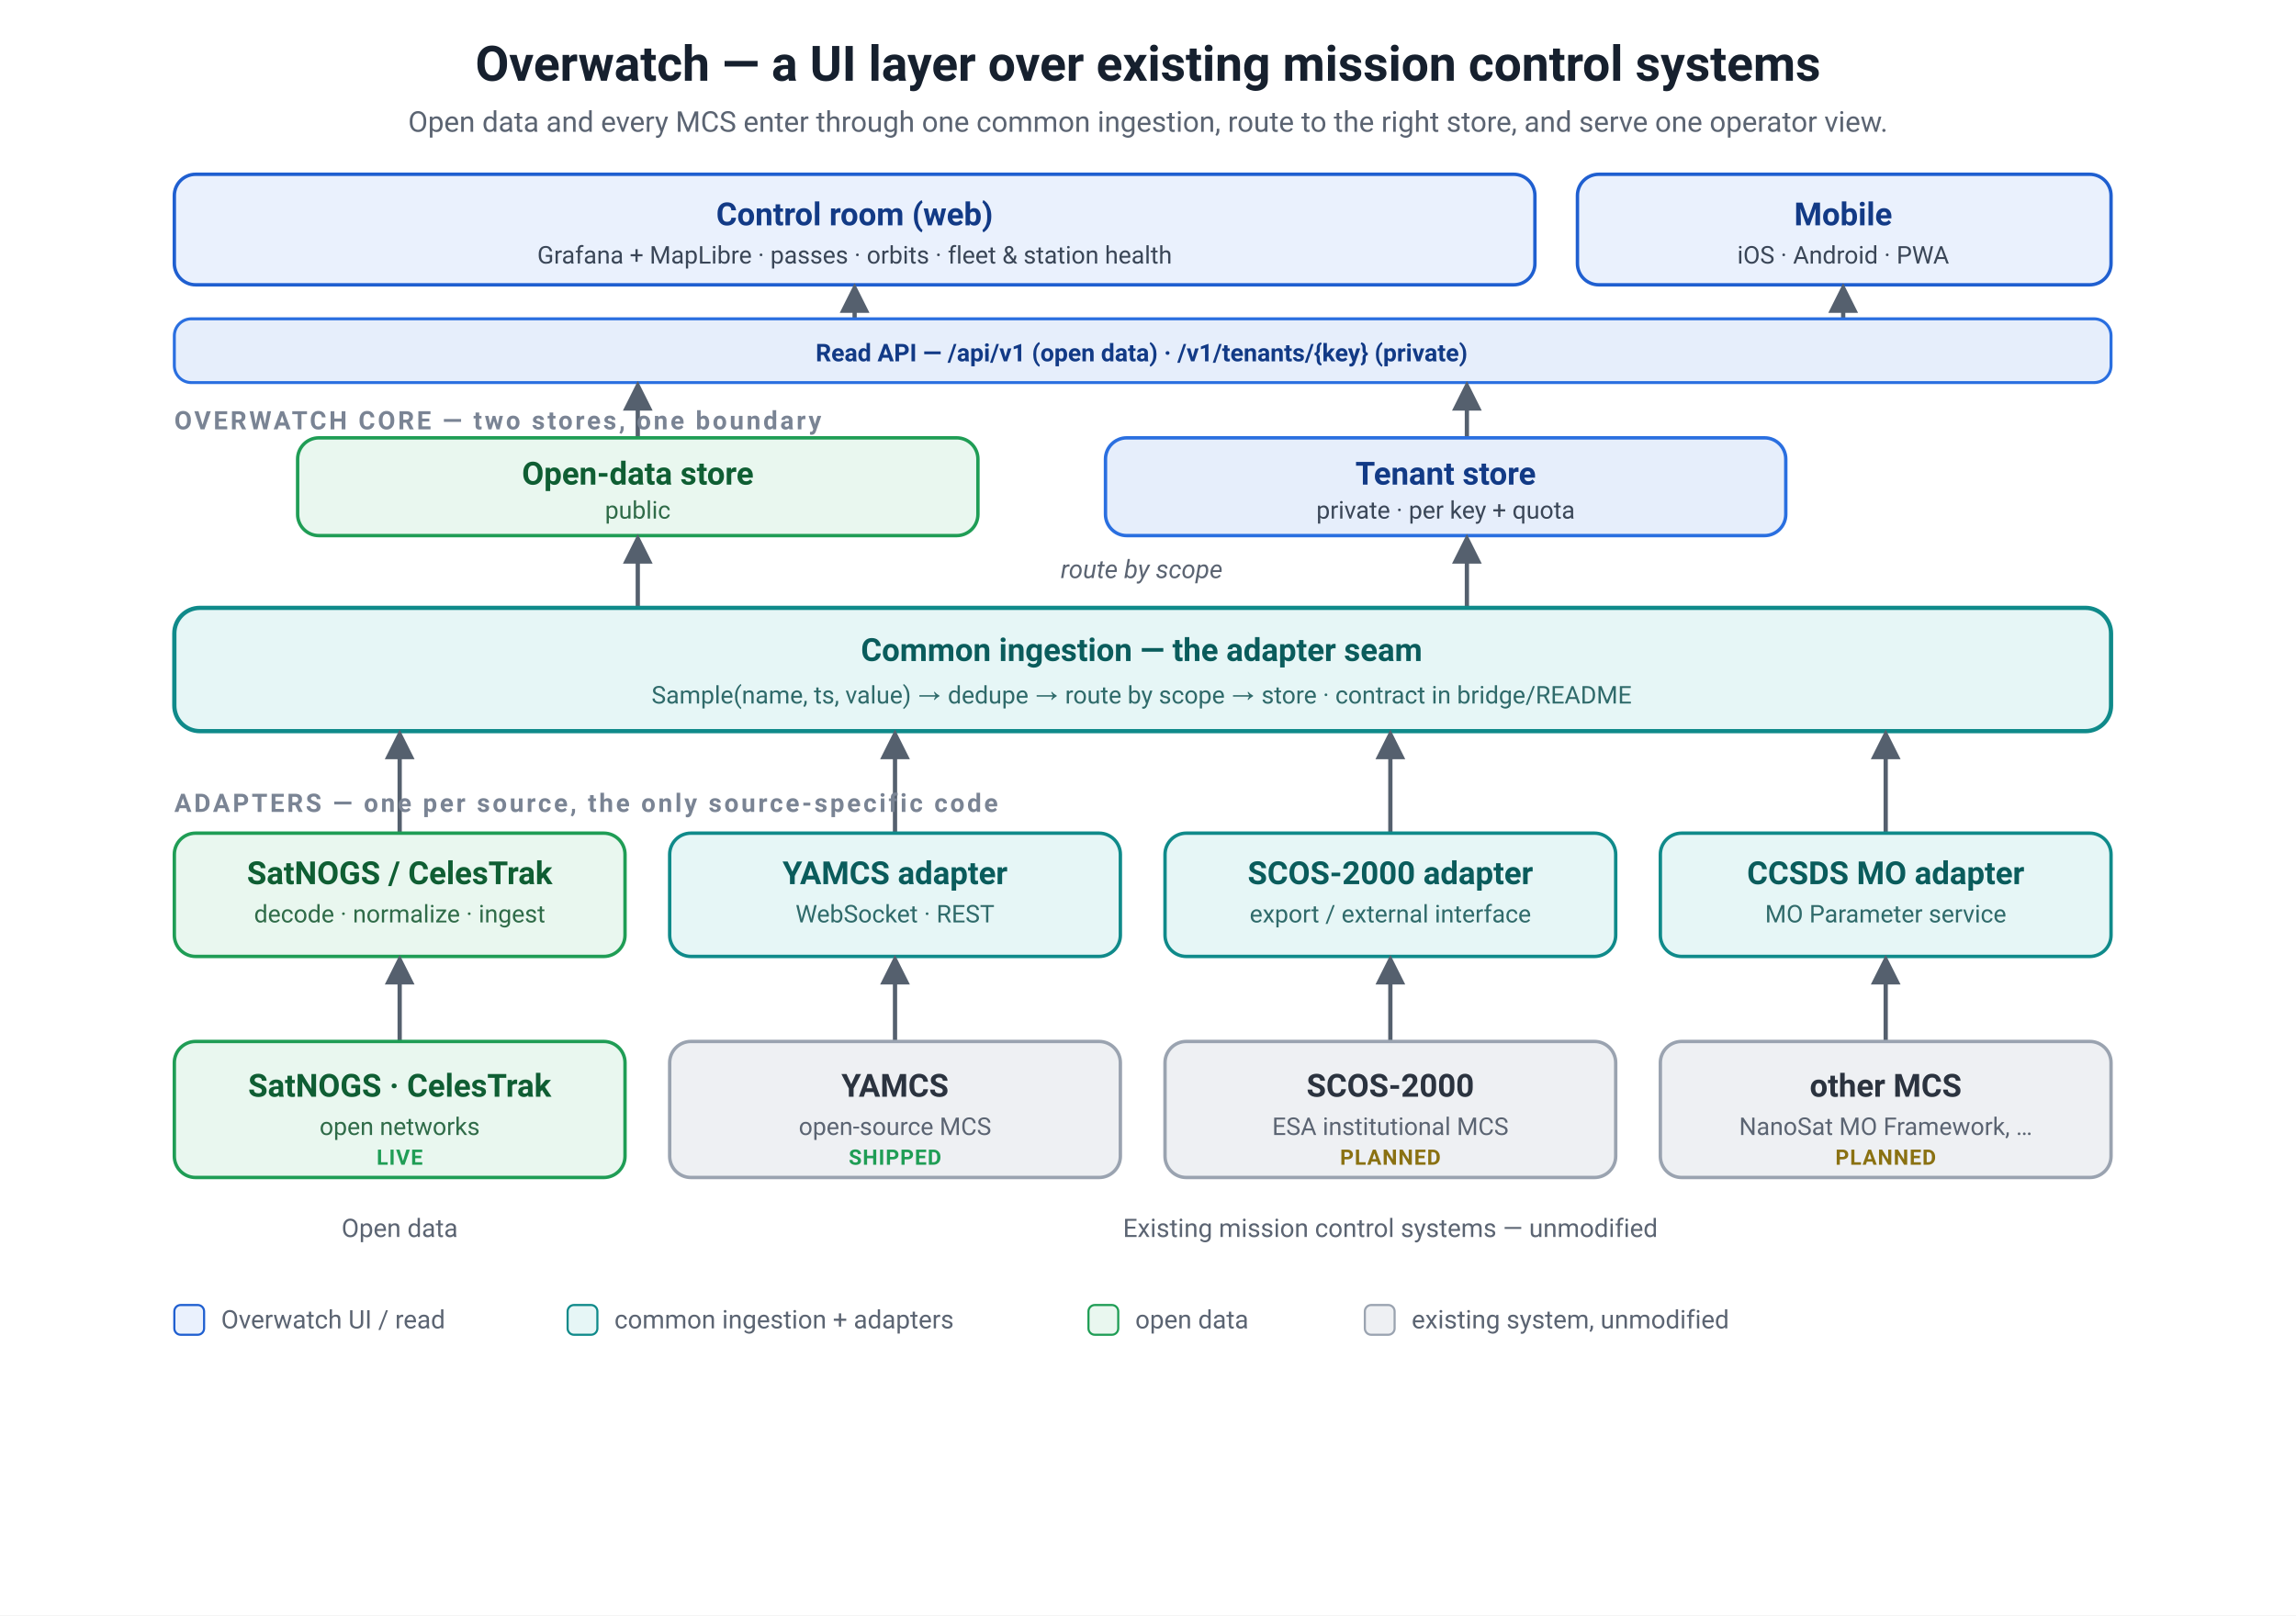
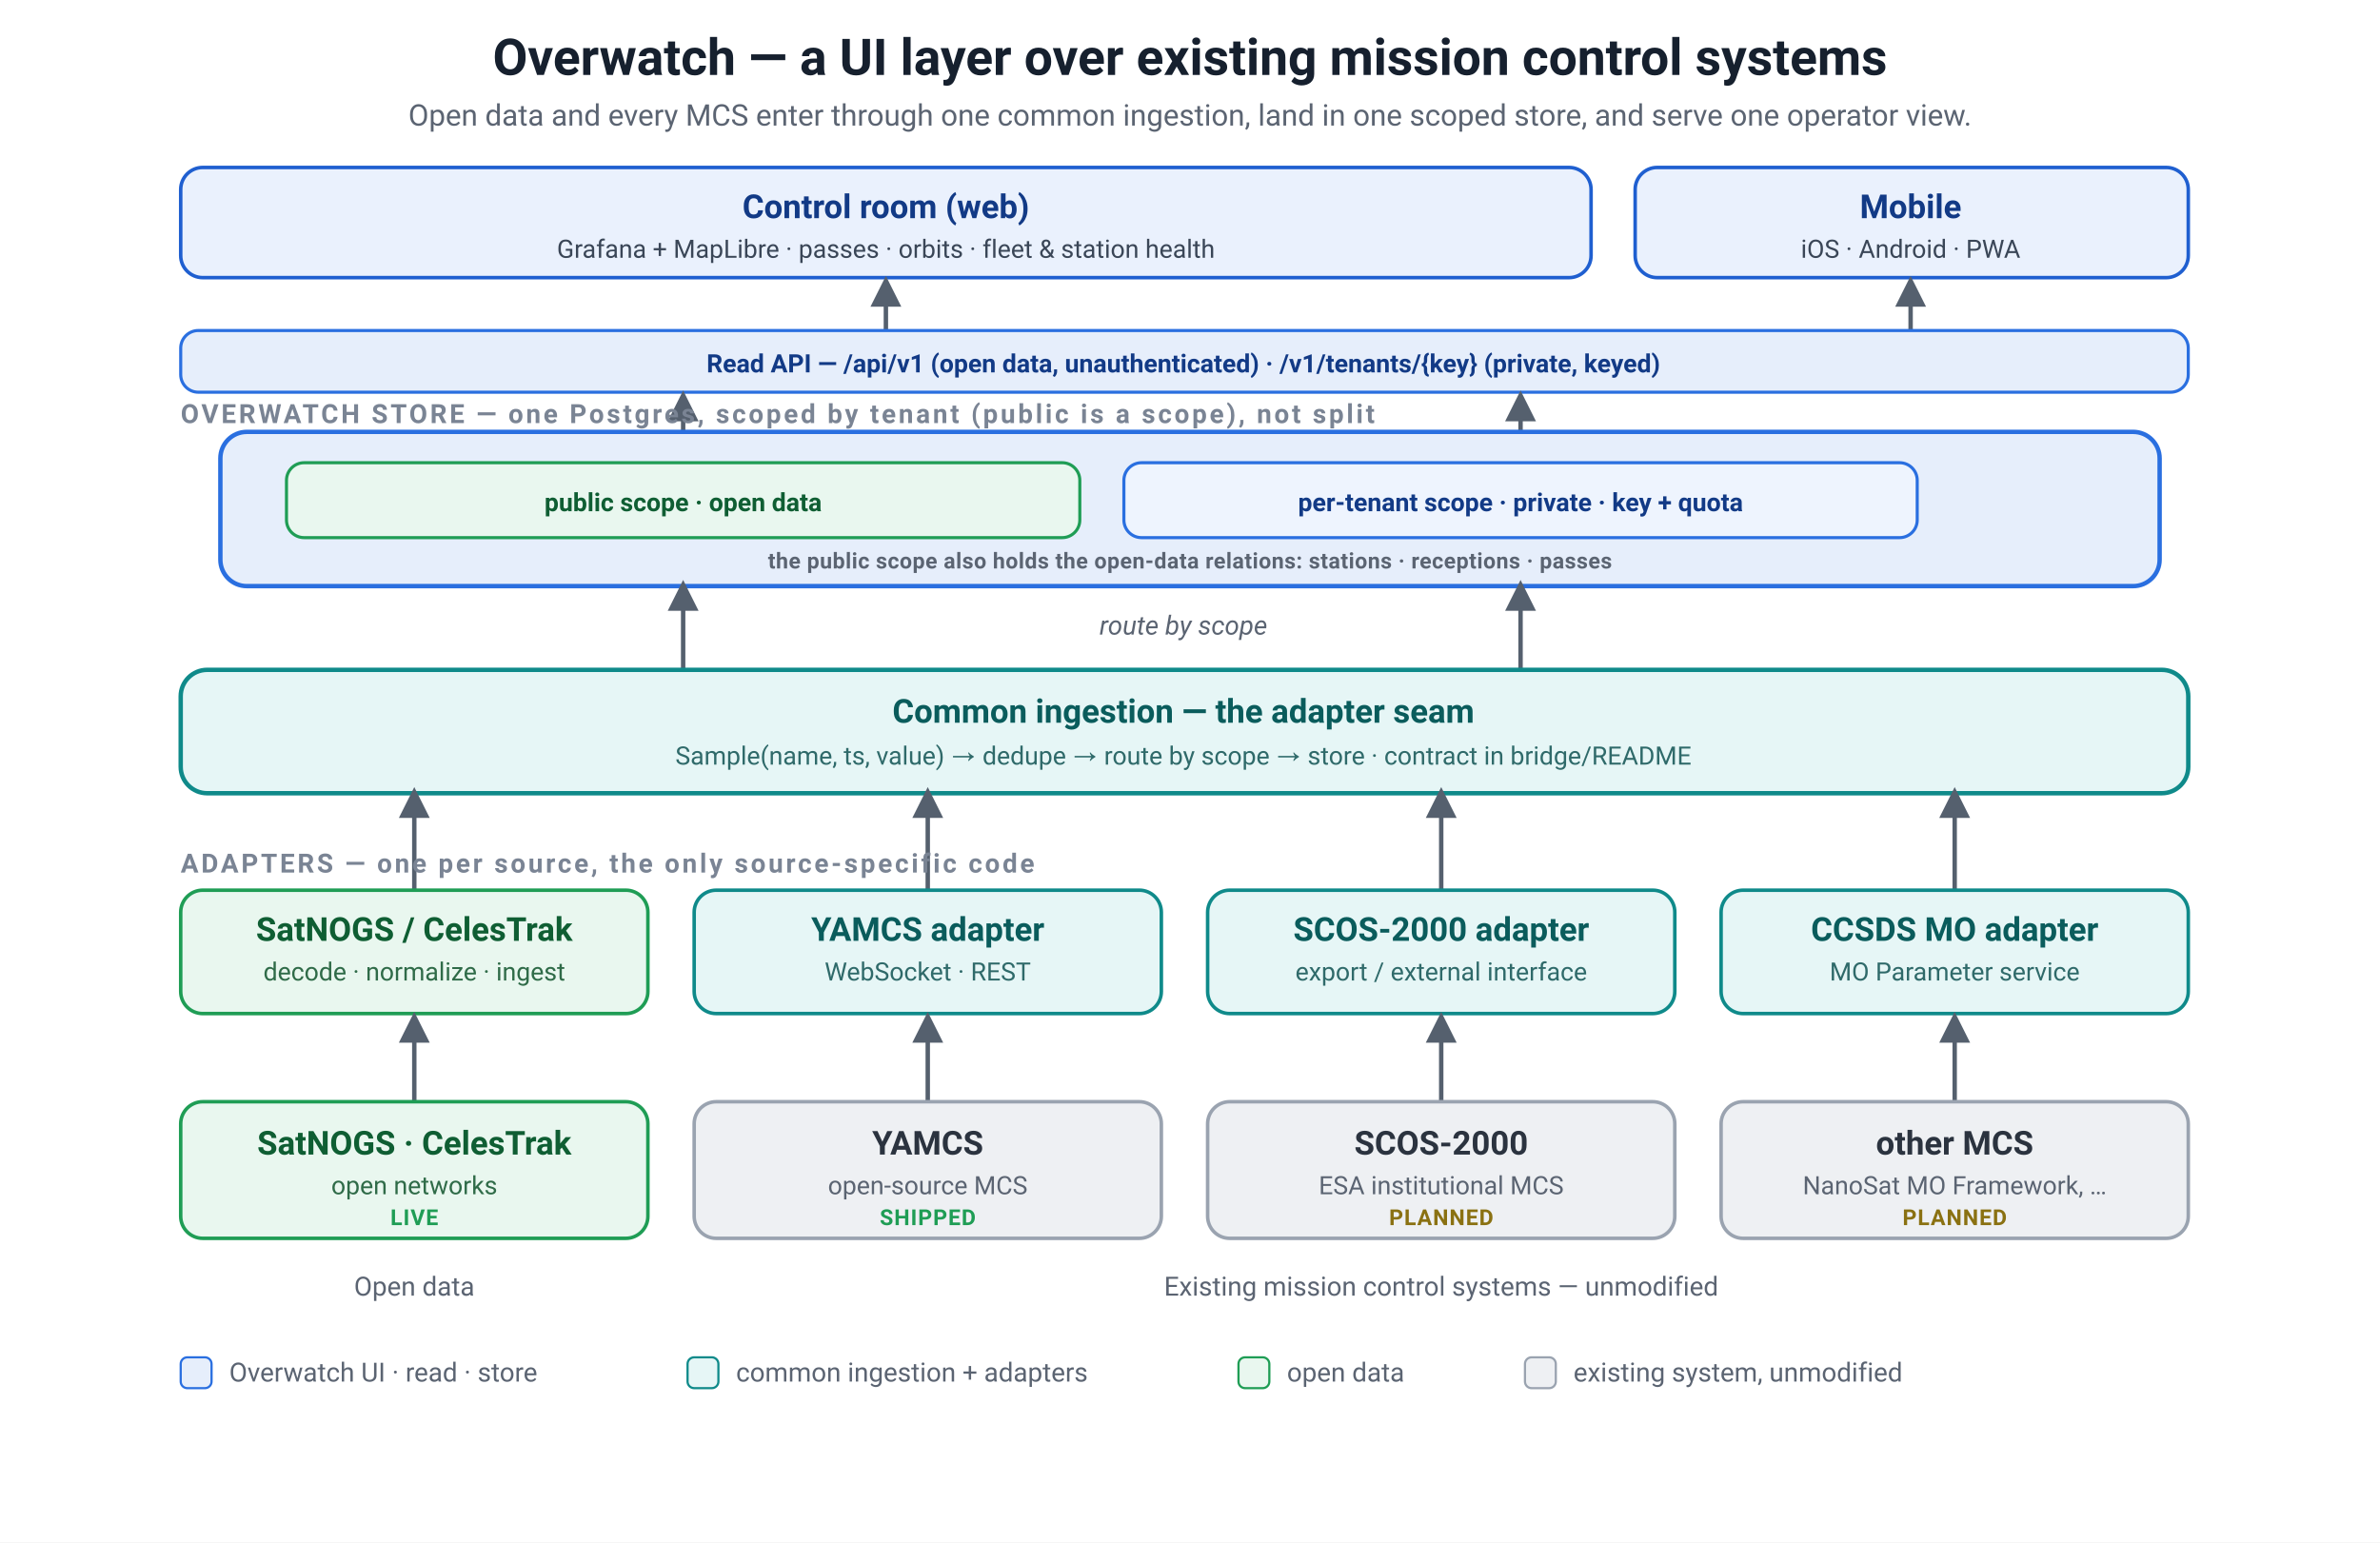
- <svg xmlns="http://www.w3.org/2000/svg" viewBox="0 0 1080 760" font-family="-apple-system, Segoe UI, Roboto, Helvetica, Arial, sans-serif">
+ <svg xmlns="http://www.w3.org/2000/svg" viewBox="0 0 1080 700" font-family="-apple-system, Segoe UI, Roboto, Helvetica, Arial, sans-serif">
  <defs>
    <marker id="arrow" viewBox="0 0 10 10" refX="8" refY="5" markerWidth="7" markerHeight="7" orient="auto-start-reverse">
      <path d="M0,0 L10,5 L0,10 z" fill="#55606e" />
    </marker>
    <style>
      .title { font-size: 23px; font-weight: 700; fill: #16202e; }
      .subtitle { font-size: 13.5px; fill: #5b6472; }
      .band { font-size: 12px; font-weight: 700; fill: #7a8494; letter-spacing: .1em; }
      .btitle { font-size: 15px; font-weight: 650; }
      .bsub { font-size: 11.5px; }
      .cap { font-size: 12px; fill: #5b6472; }
      .tag { font-size: 10px; font-weight: 700; letter-spacing: .04em; }
      .flow { stroke: #55606e; stroke-width: 2; fill: none; }
    </style>
  </defs>
-   <rect x="0" y="0" width="1080" height="760" fill="#ffffff" />
-   <text x="540" y="38" text-anchor="middle" class="title">Overwatch — a UI layer over existing mission control systems</text>
-   <text x="540" y="62" text-anchor="middle" class="subtitle">Open data and every MCS enter through one common ingestion, route to the right store, and serve one operator view.</text>
-   <rect x="82" y="82" width="640" height="52" rx="10" fill="#eaf1fd" stroke="#1f5fd0" stroke-width="1.6" />
-   <text x="402" y="106" text-anchor="middle" class="btitle" fill="#123a86">Control room (web)</text>
-   <text x="402" y="124" text-anchor="middle" class="bsub" fill="#3a4657">Grafana + MapLibre · passes · orbits · fleet &amp; station health</text>
-   <rect x="742" y="82" width="251" height="52" rx="10" fill="#eaf1fd" stroke="#1f5fd0" stroke-width="1.6" />
-   <text x="867" y="106" text-anchor="middle" class="btitle" fill="#123a86">Mobile</text>
-   <text x="867" y="124" text-anchor="middle" class="bsub" fill="#3a4657">iOS · Android · PWA</text>
-   <path class="flow" d="M402,150 L402,136" marker-end="url(#arrow)" />
-   <path class="flow" d="M867,150 L867,136" marker-end="url(#arrow)" />
-   <rect x="82" y="150" width="911" height="30" rx="8" fill="#e6eefb" stroke="#2a6fe0" stroke-width="1.4" />
-   <text x="537" y="170" text-anchor="middle" class="bsub" fill="#123a86" font-weight="650">Read API — /api/v1 (open data)  ·  /v1/tenants/{key} (private)</text>
-   <path class="flow" d="M300,206 L300,182" marker-end="url(#arrow)" />
-   <path class="flow" d="M690,206 L690,182" marker-end="url(#arrow)" />
-   <text x="82" y="202" class="band">OVERWATCH CORE — two stores, one boundary</text>
-   <rect x="140" y="206" width="320" height="46" rx="10" fill="#e9f7ef" stroke="#1f9d55" stroke-width="1.6" />
-   <text x="300" y="228" text-anchor="middle" class="btitle" fill="#0f5e33">Open-data store</text>
-   <text x="300" y="244" text-anchor="middle" class="bsub" fill="#2f6b48">public</text>
-   <rect x="520" y="206" width="320" height="46" rx="10" fill="#e6eefb" stroke="#2a6fe0" stroke-width="1.6" />
-   <text x="680" y="228" text-anchor="middle" class="btitle" fill="#123a86">Tenant store</text>
-   <text x="680" y="244" text-anchor="middle" class="bsub" fill="#3a4657">private · per key + quota</text>
-   <path class="flow" d="M300,286 L300,254" marker-end="url(#arrow)" />
-   <path class="flow" d="M690,286 L690,254" marker-end="url(#arrow)" />
-   <text x="537" y="272" text-anchor="middle" class="cap" font-style="italic">route by scope</text>
-   <rect x="82" y="286" width="911" height="58" rx="12" fill="#e6f6f6" stroke="#0f8a8a" stroke-width="2" />
-   <text x="537" y="311" text-anchor="middle" class="btitle" fill="#0a5c5c">Common ingestion — the adapter seam</text>
-   <text x="537" y="331" text-anchor="middle" class="bsub" fill="#2f6a6a">Sample(name, ts, value)  →  dedupe  →  route by scope  →  store  ·  contract in bridge/README</text>
-   <path class="flow" d="M188,392 L188,346" marker-end="url(#arrow)" />
-   <path class="flow" d="M421,392 L421,346" marker-end="url(#arrow)" />
-   <path class="flow" d="M654,392 L654,346" marker-end="url(#arrow)" />
-   <path class="flow" d="M887,392 L887,346" marker-end="url(#arrow)" />
-   <text x="82" y="382" class="band">ADAPTERS — one per source, the only source-specific code</text>
-   <rect x="82" y="392" width="212" height="58" rx="10" fill="#e9f7ef" stroke="#1f9d55" stroke-width="1.6" />
-   <text x="188" y="416" text-anchor="middle" class="btitle" fill="#0f5e33">SatNOGS / CelesTrak</text>
-   <text x="188" y="434" text-anchor="middle" class="bsub" fill="#2f6b48">decode · normalize · ingest</text>
-   <rect x="315" y="392" width="212" height="58" rx="10" fill="#e6f6f6" stroke="#0f8a8a" stroke-width="1.6" />
-   <text x="421" y="416" text-anchor="middle" class="btitle" fill="#0a5c5c">YAMCS adapter</text>
-   <text x="421" y="434" text-anchor="middle" class="bsub" fill="#2f6a6a">WebSocket · REST</text>
-   <rect x="548" y="392" width="212" height="58" rx="10" fill="#e6f6f6" stroke="#0f8a8a" stroke-width="1.6" />
-   <text x="654" y="416" text-anchor="middle" class="btitle" fill="#0a5c5c">SCOS-2000 adapter</text>
-   <text x="654" y="434" text-anchor="middle" class="bsub" fill="#2f6a6a">export / external interface</text>
-   <rect x="781" y="392" width="212" height="58" rx="10" fill="#e6f6f6" stroke="#0f8a8a" stroke-width="1.6" />
-   <text x="887" y="416" text-anchor="middle" class="btitle" fill="#0a5c5c">CCSDS MO adapter</text>
-   <text x="887" y="434" text-anchor="middle" class="bsub" fill="#2f6a6a">MO Parameter service</text>
-   <path class="flow" d="M188,490 L188,452" marker-end="url(#arrow)" />
-   <path class="flow" d="M421,490 L421,452" marker-end="url(#arrow)" />
-   <path class="flow" d="M654,490 L654,452" marker-end="url(#arrow)" />
-   <path class="flow" d="M887,490 L887,452" marker-end="url(#arrow)" />
-   <rect x="82" y="490" width="212" height="64" rx="10" fill="#e9f7ef" stroke="#1f9d55" stroke-width="1.6" />
-   <text x="188" y="516" text-anchor="middle" class="btitle" fill="#0f5e33">SatNOGS · CelesTrak</text>
-   <text x="188" y="534" text-anchor="middle" class="bsub" fill="#2f6b48">open networks</text>
-   <text x="188" y="548" text-anchor="middle" class="tag" fill="#1f9d55">LIVE</text>
-   <rect x="315" y="490" width="212" height="64" rx="10" fill="#eef0f3" stroke="#9aa3b0" stroke-width="1.6" />
-   <text x="421" y="516" text-anchor="middle" class="btitle" fill="#2b333f">YAMCS</text>
-   <text x="421" y="534" text-anchor="middle" class="bsub" fill="#5b6472">open-source MCS</text>
-   <text x="421" y="548" text-anchor="middle" class="tag" fill="#1f9d55">SHIPPED</text>
-   <rect x="548" y="490" width="212" height="64" rx="10" fill="#eef0f3" stroke="#9aa3b0" stroke-width="1.6" />
-   <text x="654" y="516" text-anchor="middle" class="btitle" fill="#2b333f">SCOS-2000</text>
-   <text x="654" y="534" text-anchor="middle" class="bsub" fill="#5b6472">ESA institutional MCS</text>
-   <text x="654" y="548" text-anchor="middle" class="tag" fill="#8a7112">PLANNED</text>
-   <rect x="781" y="490" width="212" height="64" rx="10" fill="#eef0f3" stroke="#9aa3b0" stroke-width="1.6" />
-   <text x="887" y="516" text-anchor="middle" class="btitle" fill="#2b333f">other MCS</text>
-   <text x="887" y="534" text-anchor="middle" class="bsub" fill="#5b6472">NanoSat MO Framework, …</text>
-   <text x="887" y="548" text-anchor="middle" class="tag" fill="#8a7112">PLANNED</text>
-   <text x="188" y="582" text-anchor="middle" class="cap">Open data</text>
-   <text x="654" y="582" text-anchor="middle" class="cap">Existing mission control systems — unmodified</text>
-   <g transform="translate(82,614)">
-     <rect x="0" y="0" width="14" height="14" rx="3" fill="#eaf1fd" stroke="#1f5fd0" />
-     <text x="22" y="11" class="cap">Overwatch UI / read</text>
-     <rect x="185" y="0" width="14" height="14" rx="3" fill="#e6f6f6" stroke="#0f8a8a" />
-     <text x="207" y="11" class="cap">common ingestion + adapters</text>
-     <rect x="430" y="0" width="14" height="14" rx="3" fill="#e9f7ef" stroke="#1f9d55" />
-     <text x="452" y="11" class="cap">open data</text>
-     <rect x="560" y="0" width="14" height="14" rx="3" fill="#eef0f3" stroke="#9aa3b0" />
-     <text x="582" y="11" class="cap">existing system, unmodified</text>
+   <rect x="0" y="0" width="1080" height="700" fill="#ffffff" />
+   <text x="540" y="34" text-anchor="middle" class="title">Overwatch — a UI layer over existing mission control systems</text>
+   <text x="540" y="57" text-anchor="middle" class="subtitle">Open data and every MCS enter through one common ingestion, land in one scoped store, and serve one operator view.</text>
+   <rect x="82" y="76" width="640" height="50" rx="10" fill="#eaf1fd" stroke="#1f5fd0" stroke-width="1.6" />
+   <text x="402" y="99" text-anchor="middle" class="btitle" fill="#123a86">Control room (web)</text>
+   <text x="402" y="117" text-anchor="middle" class="bsub" fill="#3a4657">Grafana + MapLibre · passes · orbits · fleet &amp; station health</text>
+   <rect x="742" y="76" width="251" height="50" rx="10" fill="#eaf1fd" stroke="#1f5fd0" stroke-width="1.6" />
+   <text x="867" y="99" text-anchor="middle" class="btitle" fill="#123a86">Mobile</text>
+   <text x="867" y="117" text-anchor="middle" class="bsub" fill="#3a4657">iOS · Android · PWA</text>
+   <path class="flow" d="M402,150 L402,128" marker-end="url(#arrow)" />
+   <path class="flow" d="M867,150 L867,128" marker-end="url(#arrow)" />
+   <rect x="82" y="150" width="911" height="28" rx="8" fill="#e6eefb" stroke="#2a6fe0" stroke-width="1.4" />
+   <text x="537" y="169" text-anchor="middle" class="bsub" fill="#123a86" font-weight="650">Read API — /api/v1 (open data, unauthenticated)  ·  /v1/tenants/{key} (private, keyed)</text>
+   <path class="flow" d="M310,196 L310,180" marker-end="url(#arrow)" />
+   <path class="flow" d="M690,196 L690,180" marker-end="url(#arrow)" />
+   <text x="82" y="192" class="band">OVERWATCH STORE — one Postgres, scoped by tenant (public is a scope), not split</text>
+   <rect x="100" y="196" width="880" height="70" rx="12" fill="#e6eefb" stroke="#2a6fe0" stroke-width="2" />
+   <rect x="130" y="210" width="360" height="34" rx="8" fill="#e9f7ef" stroke="#1f9d55" stroke-width="1.4" />
+   <text x="310" y="232" text-anchor="middle" class="bsub" fill="#0f5e33" font-weight="650">public scope · open data</text>
+   <rect x="510" y="210" width="360" height="34" rx="8" fill="#eef4fe" stroke="#2a6fe0" stroke-width="1.4" />
+   <text x="690" y="232" text-anchor="middle" class="bsub" fill="#123a86" font-weight="650">per-tenant scope · private · key + quota</text>
+   <text x="540" y="258" text-anchor="middle" class="tag" fill="#5b6472" style="letter-spacing:.02em">the public scope also holds the open-data relations: stations · receptions · passes</text>
+   <path class="flow" d="M310,304 L310,266" marker-end="url(#arrow)" />
+   <path class="flow" d="M690,304 L690,266" marker-end="url(#arrow)" />
+   <text x="537" y="288" text-anchor="middle" class="cap" font-style="italic">route by scope</text>
+   <rect x="82" y="304" width="911" height="56" rx="12" fill="#e6f6f6" stroke="#0f8a8a" stroke-width="2" />
+   <text x="537" y="328" text-anchor="middle" class="btitle" fill="#0a5c5c">Common ingestion — the adapter seam</text>
+   <text x="537" y="347" text-anchor="middle" class="bsub" fill="#2f6a6a">Sample(name, ts, value)  →  dedupe  →  route by scope  →  store  ·  contract in bridge/README</text>
+   <path class="flow" d="M188,404 L188,360" marker-end="url(#arrow)" />
+   <path class="flow" d="M421,404 L421,360" marker-end="url(#arrow)" />
+   <path class="flow" d="M654,404 L654,360" marker-end="url(#arrow)" />
+   <path class="flow" d="M887,404 L887,360" marker-end="url(#arrow)" />
+   <text x="82" y="396" class="band">ADAPTERS — one per source, the only source-specific code</text>
+   <rect x="82" y="404" width="212" height="56" rx="10" fill="#e9f7ef" stroke="#1f9d55" stroke-width="1.6" />
+   <text x="188" y="427" text-anchor="middle" class="btitle" fill="#0f5e33">SatNOGS / CelesTrak</text>
+   <text x="188" y="445" text-anchor="middle" class="bsub" fill="#2f6b48">decode · normalize · ingest</text>
+   <rect x="315" y="404" width="212" height="56" rx="10" fill="#e6f6f6" stroke="#0f8a8a" stroke-width="1.6" />
+   <text x="421" y="427" text-anchor="middle" class="btitle" fill="#0a5c5c">YAMCS adapter</text>
+   <text x="421" y="445" text-anchor="middle" class="bsub" fill="#2f6a6a">WebSocket · REST</text>
+   <rect x="548" y="404" width="212" height="56" rx="10" fill="#e6f6f6" stroke="#0f8a8a" stroke-width="1.6" />
+   <text x="654" y="427" text-anchor="middle" class="btitle" fill="#0a5c5c">SCOS-2000 adapter</text>
+   <text x="654" y="445" text-anchor="middle" class="bsub" fill="#2f6a6a">export / external interface</text>
+   <rect x="781" y="404" width="212" height="56" rx="10" fill="#e6f6f6" stroke="#0f8a8a" stroke-width="1.6" />
+   <text x="887" y="427" text-anchor="middle" class="btitle" fill="#0a5c5c">CCSDS MO adapter</text>
+   <text x="887" y="445" text-anchor="middle" class="bsub" fill="#2f6a6a">MO Parameter service</text>
+   <path class="flow" d="M188,500 L188,462" marker-end="url(#arrow)" />
+   <path class="flow" d="M421,500 L421,462" marker-end="url(#arrow)" />
+   <path class="flow" d="M654,500 L654,462" marker-end="url(#arrow)" />
+   <path class="flow" d="M887,500 L887,462" marker-end="url(#arrow)" />
+   <rect x="82" y="500" width="212" height="62" rx="10" fill="#e9f7ef" stroke="#1f9d55" stroke-width="1.6" />
+   <text x="188" y="524" text-anchor="middle" class="btitle" fill="#0f5e33">SatNOGS · CelesTrak</text>
+   <text x="188" y="542" text-anchor="middle" class="bsub" fill="#2f6b48">open networks</text>
+   <text x="188" y="556" text-anchor="middle" class="tag" fill="#1f9d55">LIVE</text>
+   <rect x="315" y="500" width="212" height="62" rx="10" fill="#eef0f3" stroke="#9aa3b0" stroke-width="1.6" />
+   <text x="421" y="524" text-anchor="middle" class="btitle" fill="#2b333f">YAMCS</text>
+   <text x="421" y="542" text-anchor="middle" class="bsub" fill="#5b6472">open-source MCS</text>
+   <text x="421" y="556" text-anchor="middle" class="tag" fill="#1f9d55">SHIPPED</text>
+   <rect x="548" y="500" width="212" height="62" rx="10" fill="#eef0f3" stroke="#9aa3b0" stroke-width="1.6" />
+   <text x="654" y="524" text-anchor="middle" class="btitle" fill="#2b333f">SCOS-2000</text>
+   <text x="654" y="542" text-anchor="middle" class="bsub" fill="#5b6472">ESA institutional MCS</text>
+   <text x="654" y="556" text-anchor="middle" class="tag" fill="#8a7112">PLANNED</text>
+   <rect x="781" y="500" width="212" height="62" rx="10" fill="#eef0f3" stroke="#9aa3b0" stroke-width="1.6" />
+   <text x="887" y="524" text-anchor="middle" class="btitle" fill="#2b333f">other MCS</text>
+   <text x="887" y="542" text-anchor="middle" class="bsub" fill="#5b6472">NanoSat MO Framework, …</text>
+   <text x="887" y="556" text-anchor="middle" class="tag" fill="#8a7112">PLANNED</text>
+   <text x="188" y="588" text-anchor="middle" class="cap">Open data</text>
+   <text x="654" y="588" text-anchor="middle" class="cap">Existing mission control systems — unmodified</text>
+   <g transform="translate(82,616)">
+     <rect x="0" y="0" width="14" height="14" rx="3" fill="#e6eefb" stroke="#2a6fe0" />
+     <text x="22" y="11" class="cap">Overwatch UI · read · store</text>
+     <rect x="230" y="0" width="14" height="14" rx="3" fill="#e6f6f6" stroke="#0f8a8a" />
+     <text x="252" y="11" class="cap">common ingestion + adapters</text>
+     <rect x="480" y="0" width="14" height="14" rx="3" fill="#e9f7ef" stroke="#1f9d55" />
+     <text x="502" y="11" class="cap">open data</text>
+     <rect x="610" y="0" width="14" height="14" rx="3" fill="#eef0f3" stroke="#9aa3b0" />
+     <text x="632" y="11" class="cap">existing system, unmodified</text>
  </g>
</svg>
